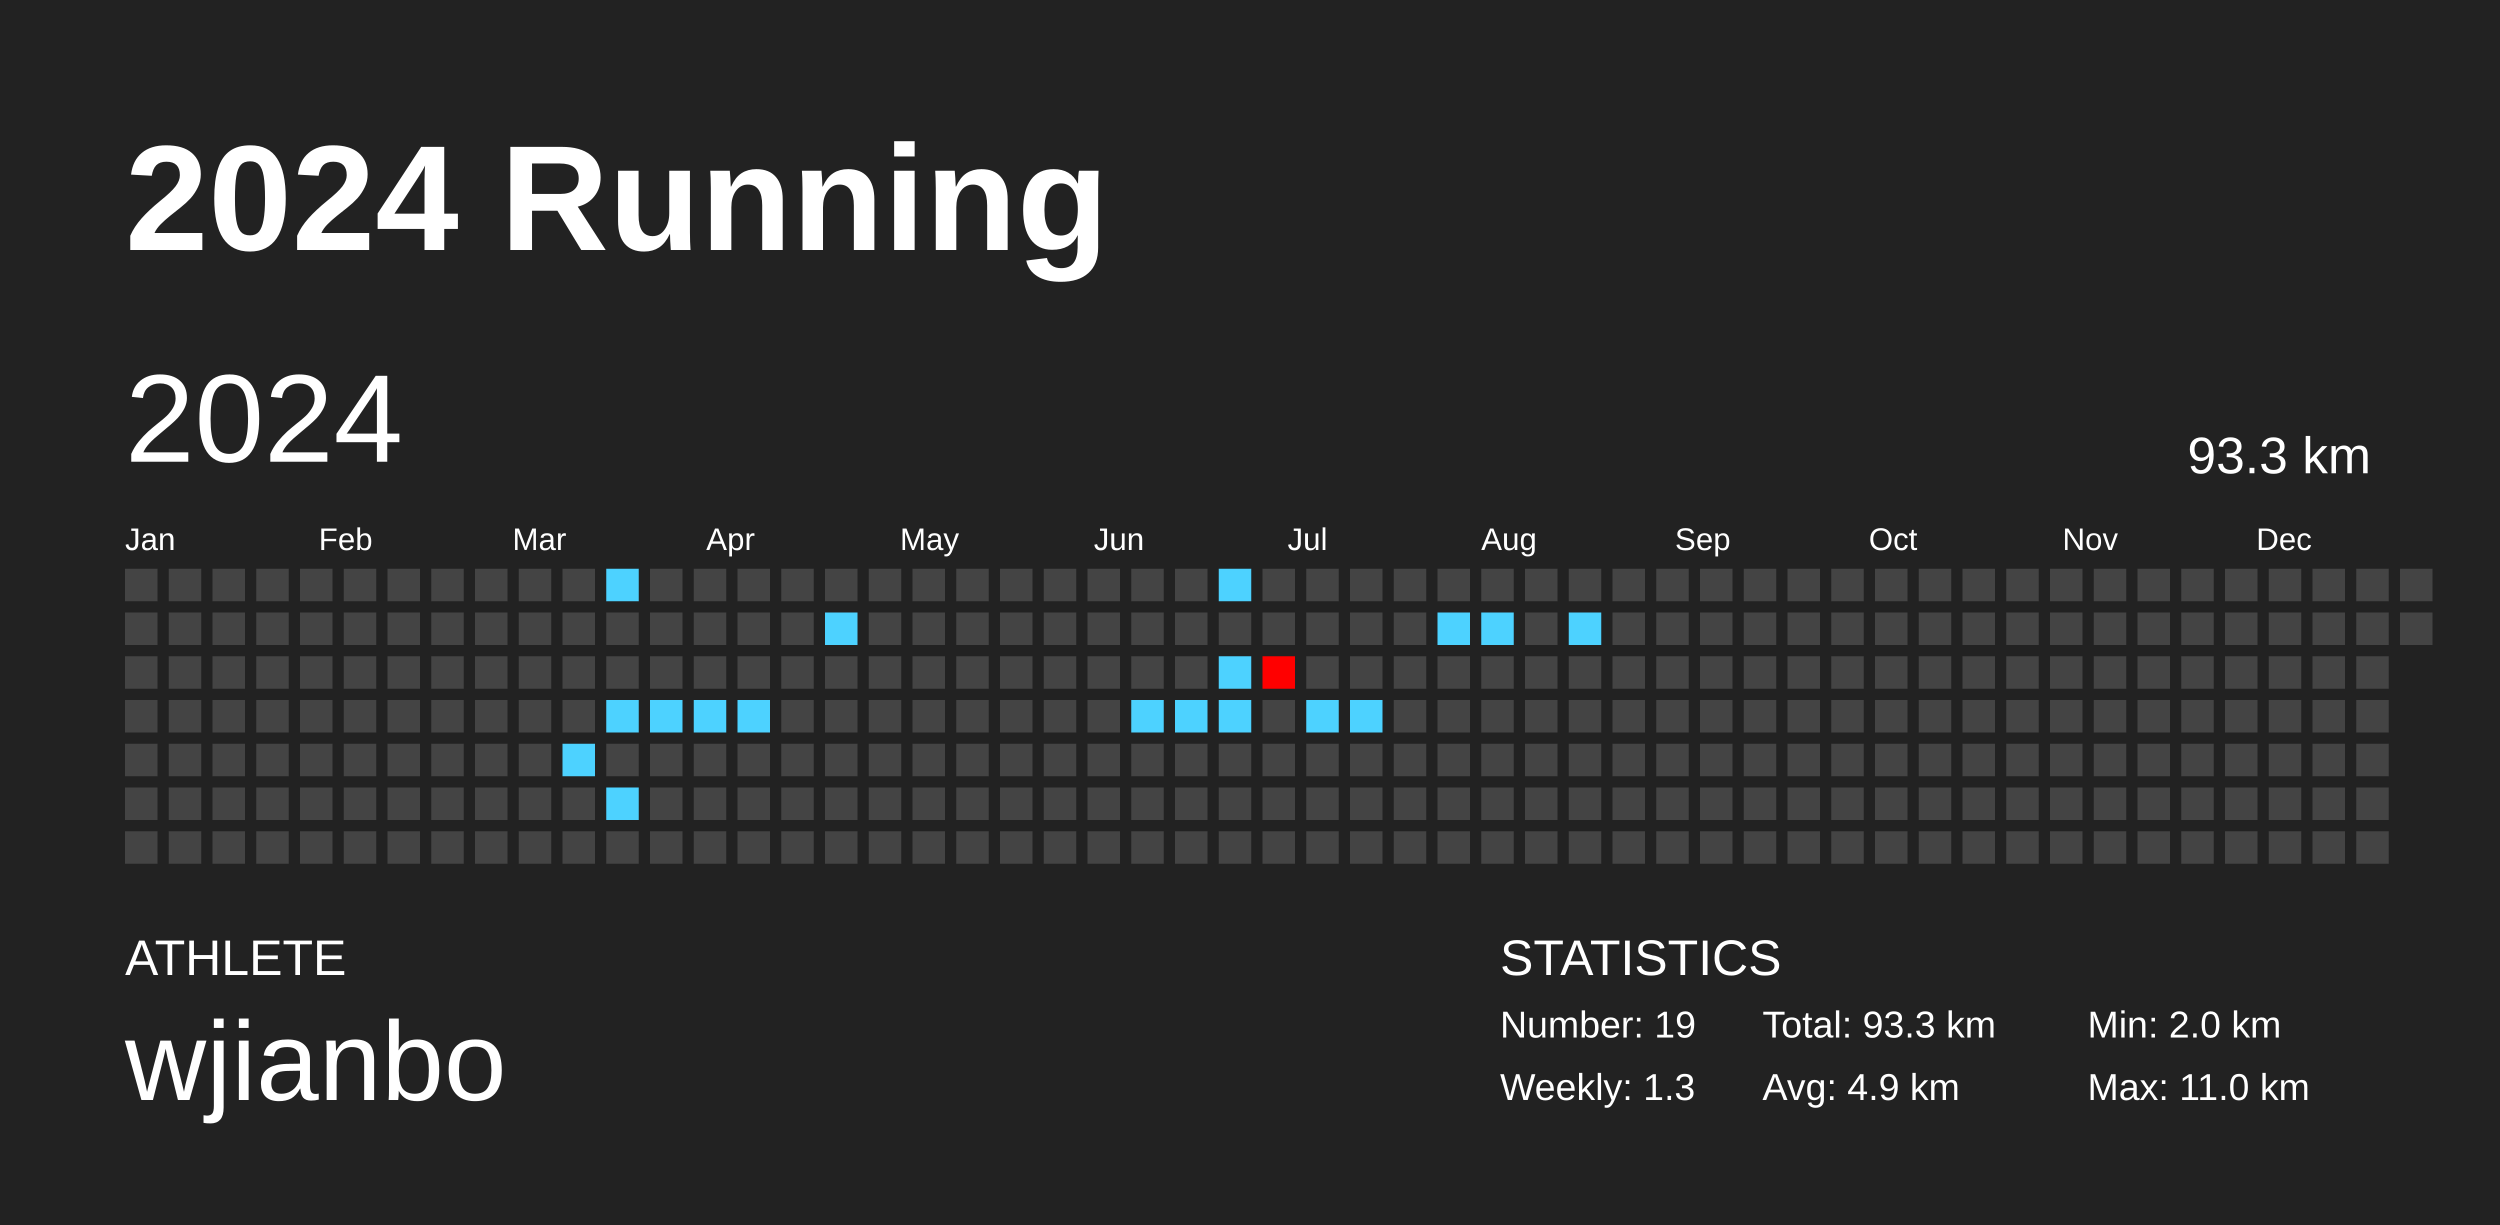
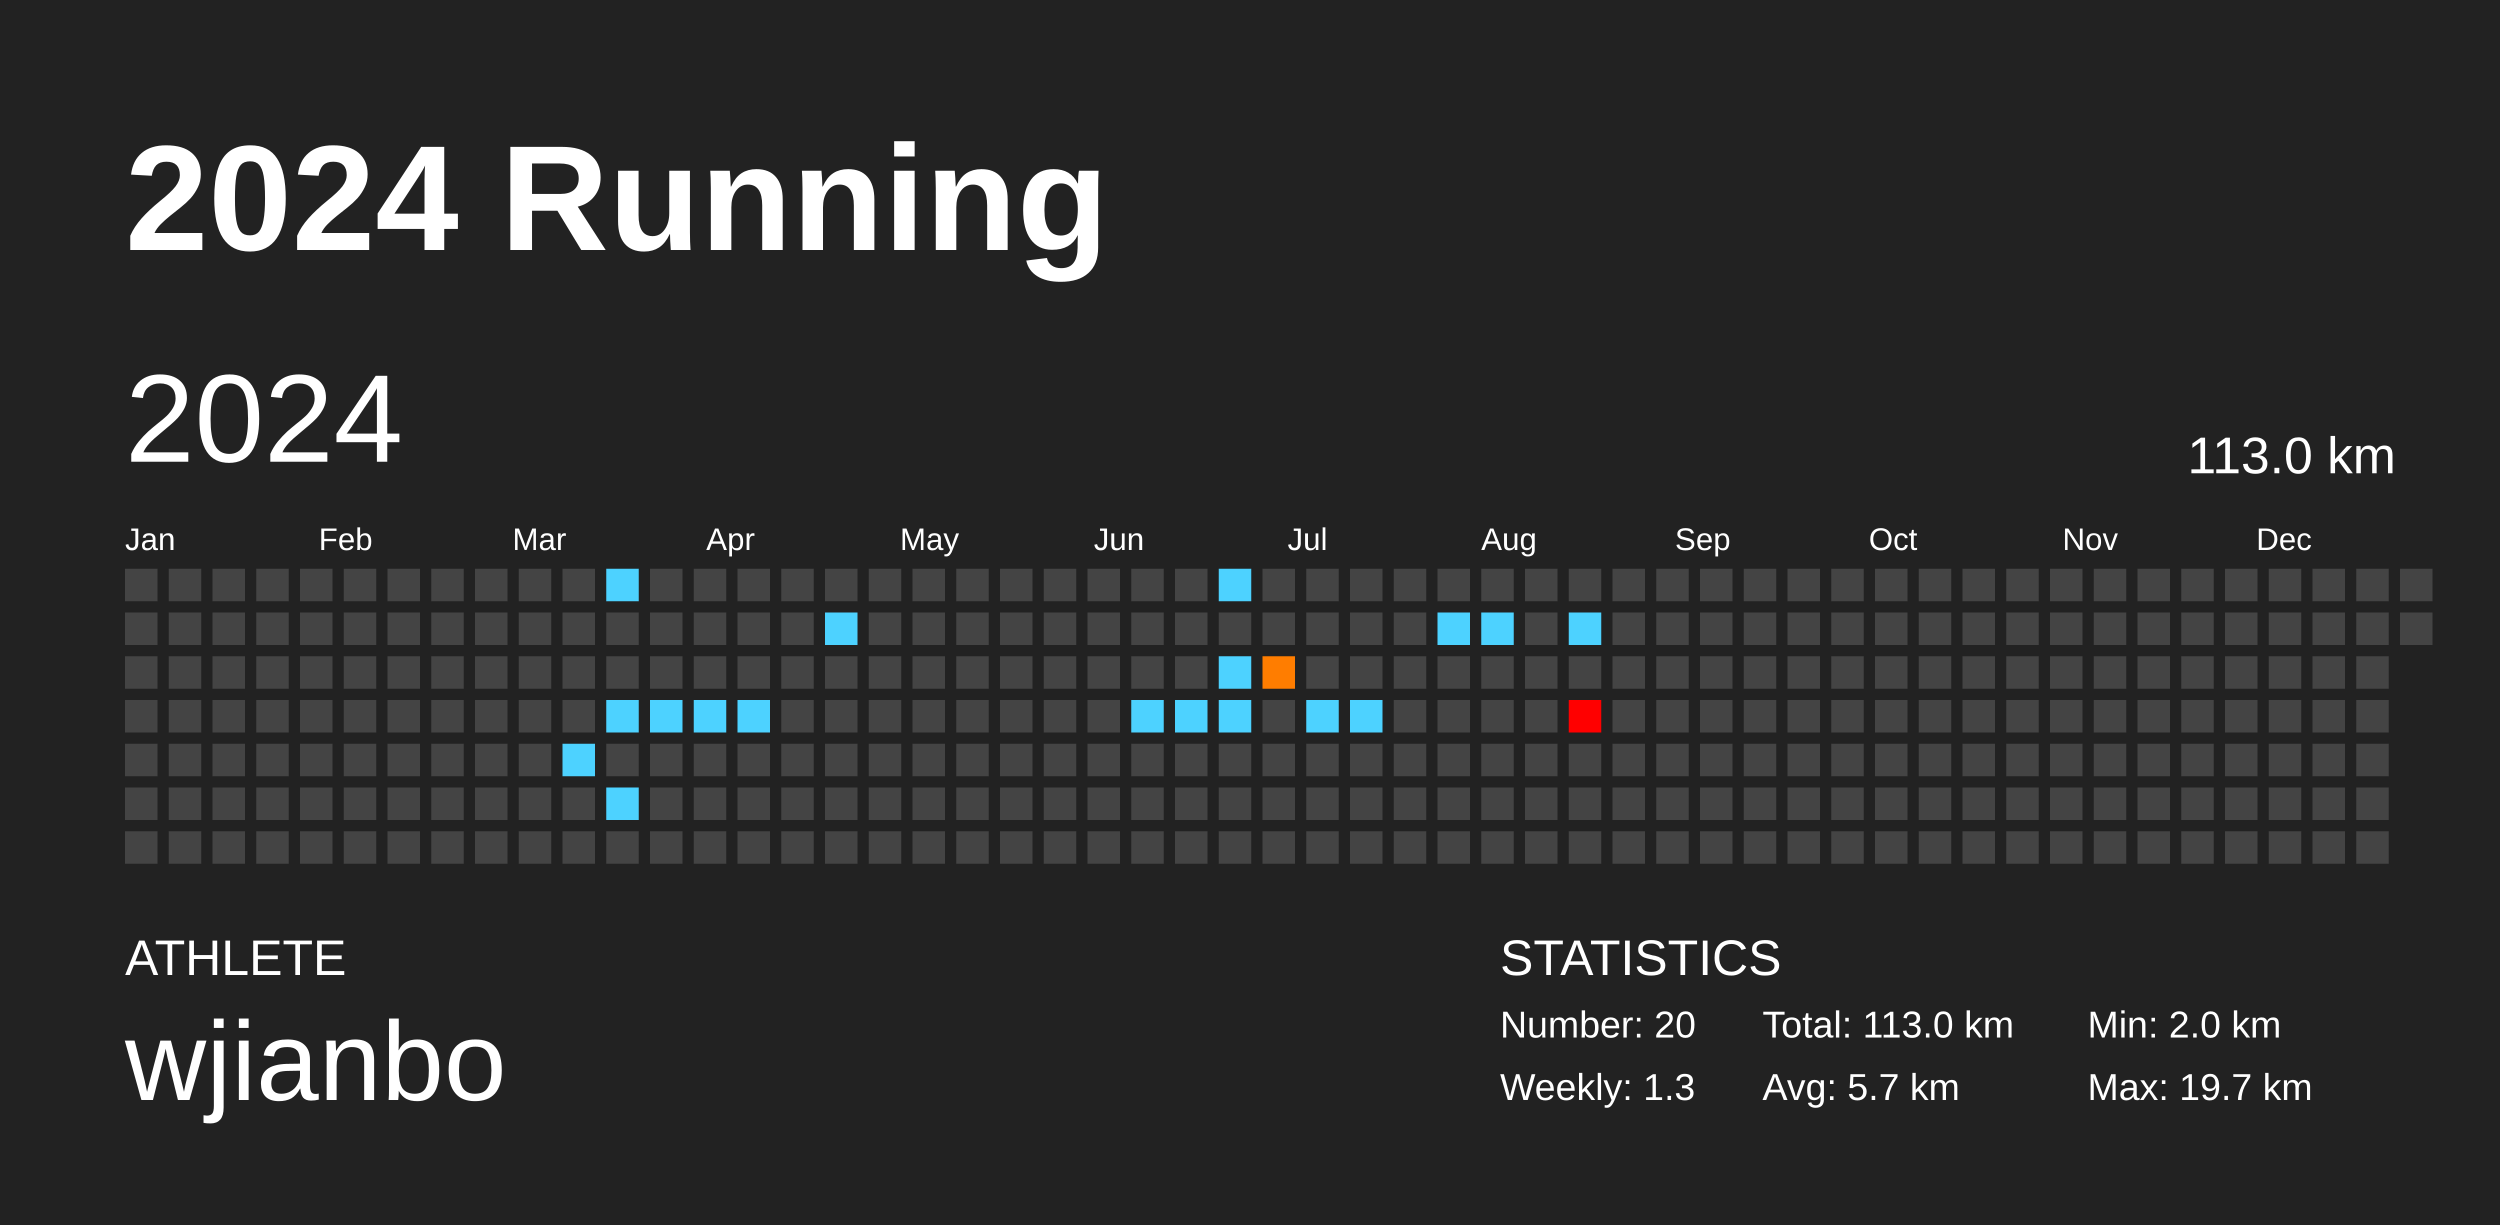
<svg xmlns="http://www.w3.org/2000/svg" baseProfile="full" height="98mm" version="1.1" viewBox="0,0,200,98" width="200mm">
  <defs />
  <rect fill="#222222" height="98" width="200" x="0" y="0" />
  <text fill="#FFFFFF" style="font-size:12px; font-family:Arial; font-weight:bold;" x="10" y="20">2024 Running</text>
  <text fill="#FFFFFF" style="font-size:4px; font-family:Arial" x="10" y="78">ATHLETE</text>
  <text fill="#FFFFFF" style="font-size:9px; font-family:Arial" x="10" y="88">wjianbo</text>
  <text fill="#FFFFFF" style="font-size:4px; font-family:Arial" x="120" y="78">STATISTICS</text>
-   <text fill="#FFFFFF" style="font-size:3px; font-family:Arial" x="120" y="83">Number: 19</text>
+   <text fill="#FFFFFF" style="font-size:3px; font-family:Arial" x="120" y="83">Number: 20</text>
  <text fill="#FFFFFF" style="font-size:3px; font-family:Arial" x="120" y="88">Weekly: 1.3</text>
-   <text fill="#FFFFFF" style="font-size:3px; font-family:Arial" x="141" y="83">Total: 93.3 km</text>
-   <text fill="#FFFFFF" style="font-size:3px; font-family:Arial" x="141" y="88">Avg: 4.9 km</text>
+   <text fill="#FFFFFF" style="font-size:3px; font-family:Arial" x="141" y="83">Total: 113.0 km</text>
+   <text fill="#FFFFFF" style="font-size:3px; font-family:Arial" x="141" y="88">Avg: 5.7 km</text>
  <text fill="#FFFFFF" style="font-size:3px; font-family:Arial" x="167" y="83">Min: 2.0 km</text>
-   <text fill="#FFFFFF" style="font-size:3px; font-family:Arial" x="167" y="88">Max: 11.0 km</text>
+   <text fill="#FFFFFF" style="font-size:3px; font-family:Arial" x="167" y="88">Max: 19.7 km</text>
  <text dominant-baseline="hanging" fill="#FFFFFF" style="font-size:10.0px; font-family:Arial;" x="10" y="30">2024</text>
-   <text dominant-baseline="hanging" fill="#FFFFFF" style="font-size:4.125px; font-family:Arial;" x="175" y="35">93.3 km</text>
+   <text dominant-baseline="hanging" fill="#FFFFFF" style="font-size:4.125px; font-family:Arial;" x="175" y="35">113.0 km</text>
  <text fill="#FFFFFF" style="font-size:2.5px; font-family:Arial" x="10.0" y="44">Jan</text>
  <text fill="#FFFFFF" style="font-size:2.5px; font-family:Arial" x="25.5" y="44">Feb</text>
  <text fill="#FFFFFF" style="font-size:2.5px; font-family:Arial" x="41.0" y="44">Mar</text>
  <text fill="#FFFFFF" style="font-size:2.5px; font-family:Arial" x="56.5" y="44">Apr</text>
  <text fill="#FFFFFF" style="font-size:2.5px; font-family:Arial" x="72.0" y="44">May</text>
  <text fill="#FFFFFF" style="font-size:2.5px; font-family:Arial" x="87.5" y="44">Jun</text>
  <text fill="#FFFFFF" style="font-size:2.5px; font-family:Arial" x="103.0" y="44">Jul</text>
  <text fill="#FFFFFF" style="font-size:2.5px; font-family:Arial" x="118.5" y="44">Aug</text>
  <text fill="#FFFFFF" style="font-size:2.5px; font-family:Arial" x="134.0" y="44">Sep</text>
  <text fill="#FFFFFF" style="font-size:2.5px; font-family:Arial" x="149.5" y="44">Oct</text>
  <text fill="#FFFFFF" style="font-size:2.5px; font-family:Arial" x="165.0" y="44">Nov</text>
  <text fill="#FFFFFF" style="font-size:2.5px; font-family:Arial" x="180.5" y="44">Dec</text>
  <rect fill="#444444" height="2.6" width="2.6" x="10.0" y="45.5" />
  <rect fill="#444444" height="2.6" width="2.6" x="10.0" y="49.0" />
  <rect fill="#444444" height="2.6" width="2.6" x="10.0" y="52.5" />
  <rect fill="#444444" height="2.6" width="2.6" x="10.0" y="56.0" />
  <rect fill="#444444" height="2.6" width="2.6" x="10.0" y="59.5" />
  <rect fill="#444444" height="2.6" width="2.6" x="10.0" y="63.0" />
  <rect fill="#444444" height="2.6" width="2.6" x="10.0" y="66.5" />
  <rect fill="#444444" height="2.6" width="2.6" x="13.5" y="45.5" />
  <rect fill="#444444" height="2.6" width="2.6" x="13.5" y="49.0" />
  <rect fill="#444444" height="2.6" width="2.6" x="13.5" y="52.5" />
  <rect fill="#444444" height="2.6" width="2.6" x="13.5" y="56.0" />
  <rect fill="#444444" height="2.6" width="2.6" x="13.5" y="59.5" />
  <rect fill="#444444" height="2.6" width="2.6" x="13.5" y="63.0" />
  <rect fill="#444444" height="2.6" width="2.6" x="13.5" y="66.5" />
  <rect fill="#444444" height="2.6" width="2.6" x="17.0" y="45.5" />
  <rect fill="#444444" height="2.6" width="2.6" x="17.0" y="49.0" />
  <rect fill="#444444" height="2.6" width="2.6" x="17.0" y="52.5" />
  <rect fill="#444444" height="2.6" width="2.6" x="17.0" y="56.0" />
  <rect fill="#444444" height="2.6" width="2.6" x="17.0" y="59.5" />
  <rect fill="#444444" height="2.6" width="2.6" x="17.0" y="63.0" />
  <rect fill="#444444" height="2.6" width="2.6" x="17.0" y="66.5" />
  <rect fill="#444444" height="2.6" width="2.6" x="20.5" y="45.5" />
  <rect fill="#444444" height="2.6" width="2.6" x="20.5" y="49.0" />
  <rect fill="#444444" height="2.6" width="2.6" x="20.5" y="52.5" />
  <rect fill="#444444" height="2.6" width="2.6" x="20.5" y="56.0" />
  <rect fill="#444444" height="2.6" width="2.6" x="20.5" y="59.5" />
  <rect fill="#444444" height="2.6" width="2.6" x="20.5" y="63.0" />
  <rect fill="#444444" height="2.6" width="2.6" x="20.5" y="66.5" />
  <rect fill="#444444" height="2.6" width="2.6" x="24.0" y="45.5" />
  <rect fill="#444444" height="2.6" width="2.6" x="24.0" y="49.0" />
  <rect fill="#444444" height="2.6" width="2.6" x="24.0" y="52.5" />
  <rect fill="#444444" height="2.6" width="2.6" x="24.0" y="56.0" />
  <rect fill="#444444" height="2.6" width="2.6" x="24.0" y="59.5" />
  <rect fill="#444444" height="2.6" width="2.6" x="24.0" y="63.0" />
  <rect fill="#444444" height="2.6" width="2.6" x="24.0" y="66.5" />
  <rect fill="#444444" height="2.6" width="2.6" x="27.5" y="45.5" />
  <rect fill="#444444" height="2.6" width="2.6" x="27.5" y="49.0" />
  <rect fill="#444444" height="2.6" width="2.6" x="27.5" y="52.5" />
  <rect fill="#444444" height="2.6" width="2.6" x="27.5" y="56.0" />
  <rect fill="#444444" height="2.6" width="2.6" x="27.5" y="59.5" />
  <rect fill="#444444" height="2.6" width="2.6" x="27.5" y="63.0" />
  <rect fill="#444444" height="2.6" width="2.6" x="27.5" y="66.5" />
  <rect fill="#444444" height="2.6" width="2.6" x="31.0" y="45.5" />
  <rect fill="#444444" height="2.6" width="2.6" x="31.0" y="49.0" />
  <rect fill="#444444" height="2.6" width="2.6" x="31.0" y="52.5" />
  <rect fill="#444444" height="2.6" width="2.6" x="31.0" y="56.0" />
  <rect fill="#444444" height="2.6" width="2.6" x="31.0" y="59.5" />
  <rect fill="#444444" height="2.6" width="2.6" x="31.0" y="63.0" />
  <rect fill="#444444" height="2.6" width="2.6" x="31.0" y="66.5" />
  <rect fill="#444444" height="2.6" width="2.6" x="34.5" y="45.5" />
  <rect fill="#444444" height="2.6" width="2.6" x="34.5" y="49.0" />
  <rect fill="#444444" height="2.6" width="2.6" x="34.5" y="52.5" />
  <rect fill="#444444" height="2.6" width="2.6" x="34.5" y="56.0" />
  <rect fill="#444444" height="2.6" width="2.6" x="34.5" y="59.5" />
  <rect fill="#444444" height="2.6" width="2.6" x="34.5" y="63.0" />
  <rect fill="#444444" height="2.6" width="2.6" x="34.5" y="66.5" />
  <rect fill="#444444" height="2.6" width="2.6" x="38.0" y="45.5" />
  <rect fill="#444444" height="2.6" width="2.6" x="38.0" y="49.0" />
  <rect fill="#444444" height="2.6" width="2.6" x="38.0" y="52.5" />
  <rect fill="#444444" height="2.6" width="2.6" x="38.0" y="56.0" />
  <rect fill="#444444" height="2.6" width="2.6" x="38.0" y="59.5" />
  <rect fill="#444444" height="2.6" width="2.6" x="38.0" y="63.0" />
  <rect fill="#444444" height="2.6" width="2.6" x="38.0" y="66.5" />
  <rect fill="#444444" height="2.6" width="2.6" x="41.5" y="45.5" />
  <rect fill="#444444" height="2.6" width="2.6" x="41.5" y="49.0" />
  <rect fill="#444444" height="2.6" width="2.6" x="41.5" y="52.5" />
  <rect fill="#444444" height="2.6" width="2.6" x="41.5" y="56.0" />
  <rect fill="#444444" height="2.6" width="2.6" x="41.5" y="59.5" />
  <rect fill="#444444" height="2.6" width="2.6" x="41.5" y="63.0" />
  <rect fill="#444444" height="2.6" width="2.6" x="41.5" y="66.5" />
  <rect fill="#444444" height="2.6" width="2.6" x="45.0" y="45.5" />
  <rect fill="#444444" height="2.6" width="2.6" x="45.0" y="49.0" />
  <rect fill="#444444" height="2.6" width="2.6" x="45.0" y="52.5" />
  <rect fill="#444444" height="2.6" width="2.6" x="45.0" y="56.0" />
  <rect fill="#4dd2ff" height="2.6" width="2.6" x="45.0" y="59.5" />
  <rect fill="#444444" height="2.6" width="2.6" x="45.0" y="63.0" />
  <rect fill="#444444" height="2.6" width="2.6" x="45.0" y="66.5" />
  <rect fill="#4dd2ff" height="2.6" width="2.6" x="48.5" y="45.5" />
  <rect fill="#444444" height="2.6" width="2.6" x="48.5" y="49.0" />
  <rect fill="#444444" height="2.6" width="2.6" x="48.5" y="52.5" />
  <rect fill="#4dd2ff" height="2.6" width="2.6" x="48.5" y="56.0" />
  <rect fill="#444444" height="2.6" width="2.6" x="48.5" y="59.5" />
  <rect fill="#4dd2ff" height="2.6" width="2.6" x="48.5" y="63.0" />
  <rect fill="#444444" height="2.6" width="2.6" x="48.5" y="66.5" />
  <rect fill="#444444" height="2.6" width="2.6" x="52.0" y="45.5" />
  <rect fill="#444444" height="2.6" width="2.6" x="52.0" y="49.0" />
  <rect fill="#444444" height="2.6" width="2.6" x="52.0" y="52.5" />
  <rect fill="#4dd2ff" height="2.6" width="2.6" x="52.0" y="56.0" />
  <rect fill="#444444" height="2.6" width="2.6" x="52.0" y="59.5" />
  <rect fill="#444444" height="2.6" width="2.6" x="52.0" y="63.0" />
  <rect fill="#444444" height="2.6" width="2.6" x="52.0" y="66.5" />
  <rect fill="#444444" height="2.6" width="2.6" x="55.5" y="45.5" />
  <rect fill="#444444" height="2.6" width="2.6" x="55.5" y="49.0" />
  <rect fill="#444444" height="2.6" width="2.6" x="55.5" y="52.5" />
  <rect fill="#4dd2ff" height="2.6" width="2.6" x="55.5" y="56.0" />
  <rect fill="#444444" height="2.6" width="2.6" x="55.5" y="59.5" />
  <rect fill="#444444" height="2.6" width="2.6" x="55.5" y="63.0" />
  <rect fill="#444444" height="2.6" width="2.6" x="55.5" y="66.5" />
  <rect fill="#444444" height="2.6" width="2.6" x="59.0" y="45.5" />
  <rect fill="#444444" height="2.6" width="2.6" x="59.0" y="49.0" />
  <rect fill="#444444" height="2.6" width="2.6" x="59.0" y="52.5" />
  <rect fill="#4dd2ff" height="2.6" width="2.6" x="59.0" y="56.0" />
  <rect fill="#444444" height="2.6" width="2.6" x="59.0" y="59.5" />
  <rect fill="#444444" height="2.6" width="2.6" x="59.0" y="63.0" />
  <rect fill="#444444" height="2.6" width="2.6" x="59.0" y="66.5" />
  <rect fill="#444444" height="2.6" width="2.6" x="62.5" y="45.5" />
  <rect fill="#444444" height="2.6" width="2.6" x="62.5" y="49.0" />
  <rect fill="#444444" height="2.6" width="2.6" x="62.5" y="52.5" />
  <rect fill="#444444" height="2.6" width="2.6" x="62.5" y="56.0" />
  <rect fill="#444444" height="2.6" width="2.6" x="62.5" y="59.5" />
  <rect fill="#444444" height="2.6" width="2.6" x="62.5" y="63.0" />
  <rect fill="#444444" height="2.6" width="2.6" x="62.5" y="66.5" />
  <rect fill="#444444" height="2.6" width="2.6" x="66.0" y="45.5" />
  <rect fill="#4dd2ff" height="2.6" width="2.6" x="66.0" y="49.0" />
  <rect fill="#444444" height="2.6" width="2.6" x="66.0" y="52.5" />
  <rect fill="#444444" height="2.6" width="2.6" x="66.0" y="56.0" />
  <rect fill="#444444" height="2.6" width="2.6" x="66.0" y="59.5" />
  <rect fill="#444444" height="2.6" width="2.6" x="66.0" y="63.0" />
  <rect fill="#444444" height="2.6" width="2.6" x="66.0" y="66.5" />
  <rect fill="#444444" height="2.6" width="2.6" x="69.5" y="45.5" />
  <rect fill="#444444" height="2.6" width="2.6" x="69.5" y="49.0" />
  <rect fill="#444444" height="2.6" width="2.6" x="69.5" y="52.5" />
  <rect fill="#444444" height="2.6" width="2.6" x="69.5" y="56.0" />
  <rect fill="#444444" height="2.6" width="2.6" x="69.5" y="59.5" />
  <rect fill="#444444" height="2.6" width="2.6" x="69.5" y="63.0" />
  <rect fill="#444444" height="2.6" width="2.6" x="69.5" y="66.5" />
  <rect fill="#444444" height="2.6" width="2.6" x="73.0" y="45.5" />
  <rect fill="#444444" height="2.6" width="2.6" x="73.0" y="49.0" />
  <rect fill="#444444" height="2.6" width="2.6" x="73.0" y="52.5" />
  <rect fill="#444444" height="2.6" width="2.6" x="73.0" y="56.0" />
  <rect fill="#444444" height="2.6" width="2.6" x="73.0" y="59.5" />
  <rect fill="#444444" height="2.6" width="2.6" x="73.0" y="63.0" />
  <rect fill="#444444" height="2.6" width="2.6" x="73.0" y="66.5" />
  <rect fill="#444444" height="2.6" width="2.6" x="76.5" y="45.5" />
  <rect fill="#444444" height="2.6" width="2.6" x="76.5" y="49.0" />
  <rect fill="#444444" height="2.6" width="2.6" x="76.5" y="52.5" />
  <rect fill="#444444" height="2.6" width="2.6" x="76.5" y="56.0" />
  <rect fill="#444444" height="2.6" width="2.6" x="76.5" y="59.5" />
  <rect fill="#444444" height="2.6" width="2.6" x="76.5" y="63.0" />
  <rect fill="#444444" height="2.6" width="2.6" x="76.5" y="66.5" />
  <rect fill="#444444" height="2.6" width="2.6" x="80.0" y="45.5" />
  <rect fill="#444444" height="2.6" width="2.6" x="80.0" y="49.0" />
  <rect fill="#444444" height="2.6" width="2.6" x="80.0" y="52.5" />
  <rect fill="#444444" height="2.6" width="2.6" x="80.0" y="56.0" />
  <rect fill="#444444" height="2.6" width="2.6" x="80.0" y="59.5" />
  <rect fill="#444444" height="2.6" width="2.6" x="80.0" y="63.0" />
  <rect fill="#444444" height="2.6" width="2.6" x="80.0" y="66.5" />
  <rect fill="#444444" height="2.6" width="2.6" x="83.5" y="45.5" />
  <rect fill="#444444" height="2.6" width="2.6" x="83.5" y="49.0" />
  <rect fill="#444444" height="2.6" width="2.6" x="83.5" y="52.5" />
  <rect fill="#444444" height="2.6" width="2.6" x="83.5" y="56.0" />
  <rect fill="#444444" height="2.6" width="2.6" x="83.5" y="59.5" />
  <rect fill="#444444" height="2.6" width="2.6" x="83.5" y="63.0" />
  <rect fill="#444444" height="2.6" width="2.6" x="83.5" y="66.5" />
  <rect fill="#444444" height="2.6" width="2.6" x="87.0" y="45.5" />
  <rect fill="#444444" height="2.6" width="2.6" x="87.0" y="49.0" />
  <rect fill="#444444" height="2.6" width="2.6" x="87.0" y="52.5" />
  <rect fill="#444444" height="2.6" width="2.6" x="87.0" y="56.0" />
  <rect fill="#444444" height="2.6" width="2.6" x="87.0" y="59.5" />
  <rect fill="#444444" height="2.6" width="2.6" x="87.0" y="63.0" />
  <rect fill="#444444" height="2.6" width="2.6" x="87.0" y="66.5" />
  <rect fill="#444444" height="2.6" width="2.6" x="90.5" y="45.5" />
  <rect fill="#444444" height="2.6" width="2.6" x="90.5" y="49.0" />
  <rect fill="#444444" height="2.6" width="2.6" x="90.5" y="52.5" />
  <rect fill="#4dd2ff" height="2.6" width="2.6" x="90.5" y="56.0" />
  <rect fill="#444444" height="2.6" width="2.6" x="90.5" y="59.5" />
  <rect fill="#444444" height="2.6" width="2.6" x="90.5" y="63.0" />
  <rect fill="#444444" height="2.6" width="2.6" x="90.5" y="66.5" />
  <rect fill="#444444" height="2.6" width="2.6" x="94.0" y="45.5" />
  <rect fill="#444444" height="2.6" width="2.6" x="94.0" y="49.0" />
  <rect fill="#444444" height="2.6" width="2.6" x="94.0" y="52.5" />
  <rect fill="#4dd2ff" height="2.6" width="2.6" x="94.0" y="56.0" />
  <rect fill="#444444" height="2.6" width="2.6" x="94.0" y="59.5" />
  <rect fill="#444444" height="2.6" width="2.6" x="94.0" y="63.0" />
  <rect fill="#444444" height="2.6" width="2.6" x="94.0" y="66.5" />
  <rect fill="#4dd2ff" height="2.6" width="2.6" x="97.5" y="45.5" />
  <rect fill="#444444" height="2.6" width="2.6" x="97.5" y="49.0" />
  <rect fill="#4dd2ff" height="2.6" width="2.6" x="97.5" y="52.5" />
  <rect fill="#4dd2ff" height="2.6" width="2.6" x="97.5" y="56.0" />
  <rect fill="#444444" height="2.6" width="2.6" x="97.5" y="59.5" />
  <rect fill="#444444" height="2.6" width="2.6" x="97.5" y="63.0" />
  <rect fill="#444444" height="2.6" width="2.6" x="97.5" y="66.5" />
  <rect fill="#444444" height="2.6" width="2.6" x="101.0" y="45.5" />
  <rect fill="#444444" height="2.6" width="2.6" x="101.0" y="49.0" />
-   <rect fill="#ff0000" height="2.6" width="2.6" x="101.0" y="52.5" />
+   <rect fill="#ff7d00" height="2.6" width="2.6" x="101.0" y="52.5" />
  <rect fill="#444444" height="2.6" width="2.6" x="101.0" y="56.0" />
  <rect fill="#444444" height="2.6" width="2.6" x="101.0" y="59.5" />
  <rect fill="#444444" height="2.6" width="2.6" x="101.0" y="63.0" />
  <rect fill="#444444" height="2.6" width="2.6" x="101.0" y="66.5" />
  <rect fill="#444444" height="2.6" width="2.6" x="104.5" y="45.5" />
  <rect fill="#444444" height="2.6" width="2.6" x="104.5" y="49.0" />
  <rect fill="#444444" height="2.6" width="2.6" x="104.5" y="52.5" />
  <rect fill="#4dd2ff" height="2.6" width="2.6" x="104.5" y="56.0" />
  <rect fill="#444444" height="2.6" width="2.6" x="104.5" y="59.5" />
  <rect fill="#444444" height="2.6" width="2.6" x="104.5" y="63.0" />
  <rect fill="#444444" height="2.6" width="2.6" x="104.5" y="66.5" />
  <rect fill="#444444" height="2.6" width="2.6" x="108.0" y="45.5" />
  <rect fill="#444444" height="2.6" width="2.6" x="108.0" y="49.0" />
  <rect fill="#444444" height="2.6" width="2.6" x="108.0" y="52.5" />
  <rect fill="#4dd2ff" height="2.6" width="2.6" x="108.0" y="56.0" />
  <rect fill="#444444" height="2.6" width="2.6" x="108.0" y="59.5" />
  <rect fill="#444444" height="2.6" width="2.6" x="108.0" y="63.0" />
  <rect fill="#444444" height="2.6" width="2.6" x="108.0" y="66.5" />
  <rect fill="#444444" height="2.6" width="2.6" x="111.5" y="45.5" />
  <rect fill="#444444" height="2.6" width="2.6" x="111.5" y="49.0" />
  <rect fill="#444444" height="2.6" width="2.6" x="111.5" y="52.5" />
  <rect fill="#444444" height="2.6" width="2.6" x="111.5" y="56.0" />
  <rect fill="#444444" height="2.6" width="2.6" x="111.5" y="59.5" />
  <rect fill="#444444" height="2.6" width="2.6" x="111.5" y="63.0" />
  <rect fill="#444444" height="2.6" width="2.6" x="111.5" y="66.5" />
  <rect fill="#444444" height="2.6" width="2.6" x="115.0" y="45.5" />
  <rect fill="#4dd2ff" height="2.6" width="2.6" x="115.0" y="49.0" />
  <rect fill="#444444" height="2.6" width="2.6" x="115.0" y="52.5" />
  <rect fill="#444444" height="2.6" width="2.6" x="115.0" y="56.0" />
  <rect fill="#444444" height="2.6" width="2.6" x="115.0" y="59.5" />
  <rect fill="#444444" height="2.6" width="2.6" x="115.0" y="63.0" />
  <rect fill="#444444" height="2.6" width="2.6" x="115.0" y="66.5" />
  <rect fill="#444444" height="2.6" width="2.6" x="118.5" y="45.5" />
  <rect fill="#4dd2ff" height="2.6" width="2.6" x="118.5" y="49.0" />
  <rect fill="#444444" height="2.6" width="2.6" x="118.5" y="52.5" />
  <rect fill="#444444" height="2.6" width="2.6" x="118.5" y="56.0" />
  <rect fill="#444444" height="2.6" width="2.6" x="118.5" y="59.5" />
  <rect fill="#444444" height="2.6" width="2.6" x="118.5" y="63.0" />
  <rect fill="#444444" height="2.6" width="2.6" x="118.5" y="66.5" />
  <rect fill="#444444" height="2.6" width="2.6" x="122.0" y="45.5" />
  <rect fill="#444444" height="2.6" width="2.6" x="122.0" y="49.0" />
  <rect fill="#444444" height="2.6" width="2.6" x="122.0" y="52.5" />
  <rect fill="#444444" height="2.6" width="2.6" x="122.0" y="56.0" />
  <rect fill="#444444" height="2.6" width="2.6" x="122.0" y="59.5" />
  <rect fill="#444444" height="2.6" width="2.6" x="122.0" y="63.0" />
  <rect fill="#444444" height="2.6" width="2.6" x="122.0" y="66.5" />
  <rect fill="#444444" height="2.6" width="2.6" x="125.5" y="45.5" />
  <rect fill="#4dd2ff" height="2.6" width="2.6" x="125.5" y="49.0" />
  <rect fill="#444444" height="2.6" width="2.6" x="125.5" y="52.5" />
-   <rect fill="#444444" height="2.6" width="2.6" x="125.5" y="56.0" />
+   <rect fill="#ff0000" height="2.6" width="2.6" x="125.5" y="56.0" />
  <rect fill="#444444" height="2.6" width="2.6" x="125.5" y="59.5" />
  <rect fill="#444444" height="2.6" width="2.6" x="125.5" y="63.0" />
  <rect fill="#444444" height="2.6" width="2.6" x="125.5" y="66.5" />
  <rect fill="#444444" height="2.6" width="2.6" x="129.0" y="45.5" />
  <rect fill="#444444" height="2.6" width="2.6" x="129.0" y="49.0" />
  <rect fill="#444444" height="2.6" width="2.6" x="129.0" y="52.5" />
  <rect fill="#444444" height="2.6" width="2.6" x="129.0" y="56.0" />
  <rect fill="#444444" height="2.6" width="2.6" x="129.0" y="59.5" />
  <rect fill="#444444" height="2.6" width="2.6" x="129.0" y="63.0" />
  <rect fill="#444444" height="2.6" width="2.6" x="129.0" y="66.5" />
  <rect fill="#444444" height="2.6" width="2.6" x="132.5" y="45.5" />
  <rect fill="#444444" height="2.6" width="2.6" x="132.5" y="49.0" />
  <rect fill="#444444" height="2.6" width="2.6" x="132.5" y="52.5" />
  <rect fill="#444444" height="2.6" width="2.6" x="132.5" y="56.0" />
  <rect fill="#444444" height="2.6" width="2.6" x="132.5" y="59.5" />
  <rect fill="#444444" height="2.6" width="2.6" x="132.5" y="63.0" />
  <rect fill="#444444" height="2.6" width="2.6" x="132.5" y="66.5" />
  <rect fill="#444444" height="2.6" width="2.6" x="136.0" y="45.5" />
  <rect fill="#444444" height="2.6" width="2.6" x="136.0" y="49.0" />
  <rect fill="#444444" height="2.6" width="2.6" x="136.0" y="52.5" />
  <rect fill="#444444" height="2.6" width="2.6" x="136.0" y="56.0" />
  <rect fill="#444444" height="2.6" width="2.6" x="136.0" y="59.5" />
  <rect fill="#444444" height="2.6" width="2.6" x="136.0" y="63.0" />
  <rect fill="#444444" height="2.6" width="2.6" x="136.0" y="66.5" />
  <rect fill="#444444" height="2.6" width="2.6" x="139.5" y="45.5" />
  <rect fill="#444444" height="2.6" width="2.6" x="139.5" y="49.0" />
  <rect fill="#444444" height="2.6" width="2.6" x="139.5" y="52.5" />
  <rect fill="#444444" height="2.6" width="2.6" x="139.5" y="56.0" />
  <rect fill="#444444" height="2.6" width="2.6" x="139.5" y="59.5" />
  <rect fill="#444444" height="2.6" width="2.6" x="139.5" y="63.0" />
  <rect fill="#444444" height="2.6" width="2.6" x="139.5" y="66.5" />
  <rect fill="#444444" height="2.6" width="2.6" x="143.0" y="45.5" />
  <rect fill="#444444" height="2.6" width="2.6" x="143.0" y="49.0" />
  <rect fill="#444444" height="2.6" width="2.6" x="143.0" y="52.5" />
  <rect fill="#444444" height="2.6" width="2.6" x="143.0" y="56.0" />
  <rect fill="#444444" height="2.6" width="2.6" x="143.0" y="59.5" />
  <rect fill="#444444" height="2.6" width="2.6" x="143.0" y="63.0" />
  <rect fill="#444444" height="2.6" width="2.6" x="143.0" y="66.5" />
  <rect fill="#444444" height="2.6" width="2.6" x="146.5" y="45.5" />
  <rect fill="#444444" height="2.6" width="2.6" x="146.5" y="49.0" />
  <rect fill="#444444" height="2.6" width="2.6" x="146.5" y="52.5" />
  <rect fill="#444444" height="2.6" width="2.6" x="146.5" y="56.0" />
  <rect fill="#444444" height="2.6" width="2.6" x="146.5" y="59.5" />
  <rect fill="#444444" height="2.6" width="2.6" x="146.5" y="63.0" />
  <rect fill="#444444" height="2.6" width="2.6" x="146.5" y="66.5" />
  <rect fill="#444444" height="2.6" width="2.6" x="150.0" y="45.5" />
  <rect fill="#444444" height="2.6" width="2.6" x="150.0" y="49.0" />
  <rect fill="#444444" height="2.6" width="2.6" x="150.0" y="52.5" />
  <rect fill="#444444" height="2.6" width="2.6" x="150.0" y="56.0" />
  <rect fill="#444444" height="2.6" width="2.6" x="150.0" y="59.5" />
  <rect fill="#444444" height="2.6" width="2.6" x="150.0" y="63.0" />
  <rect fill="#444444" height="2.6" width="2.6" x="150.0" y="66.5" />
  <rect fill="#444444" height="2.6" width="2.6" x="153.5" y="45.5" />
  <rect fill="#444444" height="2.6" width="2.6" x="153.5" y="49.0" />
  <rect fill="#444444" height="2.6" width="2.6" x="153.5" y="52.5" />
  <rect fill="#444444" height="2.6" width="2.6" x="153.5" y="56.0" />
  <rect fill="#444444" height="2.6" width="2.6" x="153.5" y="59.5" />
  <rect fill="#444444" height="2.6" width="2.6" x="153.5" y="63.0" />
  <rect fill="#444444" height="2.6" width="2.6" x="153.5" y="66.5" />
  <rect fill="#444444" height="2.6" width="2.6" x="157.0" y="45.5" />
  <rect fill="#444444" height="2.6" width="2.6" x="157.0" y="49.0" />
  <rect fill="#444444" height="2.6" width="2.6" x="157.0" y="52.5" />
  <rect fill="#444444" height="2.6" width="2.6" x="157.0" y="56.0" />
  <rect fill="#444444" height="2.6" width="2.6" x="157.0" y="59.5" />
  <rect fill="#444444" height="2.6" width="2.6" x="157.0" y="63.0" />
  <rect fill="#444444" height="2.6" width="2.6" x="157.0" y="66.5" />
  <rect fill="#444444" height="2.6" width="2.6" x="160.5" y="45.5" />
  <rect fill="#444444" height="2.6" width="2.6" x="160.5" y="49.0" />
  <rect fill="#444444" height="2.6" width="2.6" x="160.5" y="52.5" />
  <rect fill="#444444" height="2.6" width="2.6" x="160.5" y="56.0" />
  <rect fill="#444444" height="2.6" width="2.6" x="160.5" y="59.5" />
  <rect fill="#444444" height="2.6" width="2.6" x="160.5" y="63.0" />
  <rect fill="#444444" height="2.6" width="2.6" x="160.5" y="66.5" />
  <rect fill="#444444" height="2.6" width="2.6" x="164.0" y="45.5" />
  <rect fill="#444444" height="2.6" width="2.6" x="164.0" y="49.0" />
  <rect fill="#444444" height="2.6" width="2.6" x="164.0" y="52.5" />
  <rect fill="#444444" height="2.6" width="2.6" x="164.0" y="56.0" />
  <rect fill="#444444" height="2.6" width="2.6" x="164.0" y="59.5" />
  <rect fill="#444444" height="2.6" width="2.6" x="164.0" y="63.0" />
  <rect fill="#444444" height="2.6" width="2.6" x="164.0" y="66.5" />
  <rect fill="#444444" height="2.6" width="2.6" x="167.5" y="45.5" />
  <rect fill="#444444" height="2.6" width="2.6" x="167.5" y="49.0" />
  <rect fill="#444444" height="2.6" width="2.6" x="167.5" y="52.5" />
  <rect fill="#444444" height="2.6" width="2.6" x="167.5" y="56.0" />
  <rect fill="#444444" height="2.6" width="2.6" x="167.5" y="59.5" />
  <rect fill="#444444" height="2.6" width="2.6" x="167.5" y="63.0" />
  <rect fill="#444444" height="2.6" width="2.6" x="167.5" y="66.5" />
  <rect fill="#444444" height="2.6" width="2.6" x="171.0" y="45.5" />
  <rect fill="#444444" height="2.6" width="2.6" x="171.0" y="49.0" />
  <rect fill="#444444" height="2.6" width="2.6" x="171.0" y="52.5" />
  <rect fill="#444444" height="2.6" width="2.6" x="171.0" y="56.0" />
  <rect fill="#444444" height="2.6" width="2.6" x="171.0" y="59.5" />
  <rect fill="#444444" height="2.6" width="2.6" x="171.0" y="63.0" />
  <rect fill="#444444" height="2.6" width="2.6" x="171.0" y="66.5" />
  <rect fill="#444444" height="2.6" width="2.6" x="174.5" y="45.5" />
  <rect fill="#444444" height="2.6" width="2.6" x="174.5" y="49.0" />
  <rect fill="#444444" height="2.6" width="2.6" x="174.5" y="52.5" />
  <rect fill="#444444" height="2.6" width="2.6" x="174.5" y="56.0" />
  <rect fill="#444444" height="2.6" width="2.6" x="174.5" y="59.5" />
  <rect fill="#444444" height="2.6" width="2.6" x="174.5" y="63.0" />
  <rect fill="#444444" height="2.6" width="2.6" x="174.5" y="66.5" />
  <rect fill="#444444" height="2.6" width="2.6" x="178.0" y="45.5" />
  <rect fill="#444444" height="2.6" width="2.6" x="178.0" y="49.0" />
  <rect fill="#444444" height="2.6" width="2.6" x="178.0" y="52.5" />
  <rect fill="#444444" height="2.6" width="2.6" x="178.0" y="56.0" />
  <rect fill="#444444" height="2.6" width="2.6" x="178.0" y="59.5" />
  <rect fill="#444444" height="2.6" width="2.6" x="178.0" y="63.0" />
  <rect fill="#444444" height="2.6" width="2.6" x="178.0" y="66.5" />
  <rect fill="#444444" height="2.6" width="2.6" x="181.5" y="45.5" />
  <rect fill="#444444" height="2.6" width="2.6" x="181.5" y="49.0" />
  <rect fill="#444444" height="2.6" width="2.6" x="181.5" y="52.5" />
  <rect fill="#444444" height="2.6" width="2.6" x="181.5" y="56.0" />
  <rect fill="#444444" height="2.6" width="2.6" x="181.5" y="59.5" />
  <rect fill="#444444" height="2.6" width="2.6" x="181.5" y="63.0" />
  <rect fill="#444444" height="2.6" width="2.6" x="181.5" y="66.5" />
  <rect fill="#444444" height="2.6" width="2.6" x="185.0" y="45.5" />
  <rect fill="#444444" height="2.6" width="2.6" x="185.0" y="49.0" />
  <rect fill="#444444" height="2.6" width="2.6" x="185.0" y="52.5" />
  <rect fill="#444444" height="2.6" width="2.6" x="185.0" y="56.0" />
  <rect fill="#444444" height="2.6" width="2.6" x="185.0" y="59.5" />
  <rect fill="#444444" height="2.6" width="2.6" x="185.0" y="63.0" />
  <rect fill="#444444" height="2.6" width="2.6" x="185.0" y="66.5" />
  <rect fill="#444444" height="2.6" width="2.6" x="188.5" y="45.5" />
  <rect fill="#444444" height="2.6" width="2.6" x="188.5" y="49.0" />
  <rect fill="#444444" height="2.6" width="2.6" x="188.5" y="52.5" />
  <rect fill="#444444" height="2.6" width="2.6" x="188.5" y="56.0" />
  <rect fill="#444444" height="2.6" width="2.6" x="188.5" y="59.5" />
  <rect fill="#444444" height="2.6" width="2.6" x="188.5" y="63.0" />
  <rect fill="#444444" height="2.6" width="2.6" x="188.5" y="66.5" />
  <rect fill="#444444" height="2.6" width="2.6" x="192.0" y="45.5" />
  <rect fill="#444444" height="2.6" width="2.6" x="192.0" y="49.0" />
</svg>
